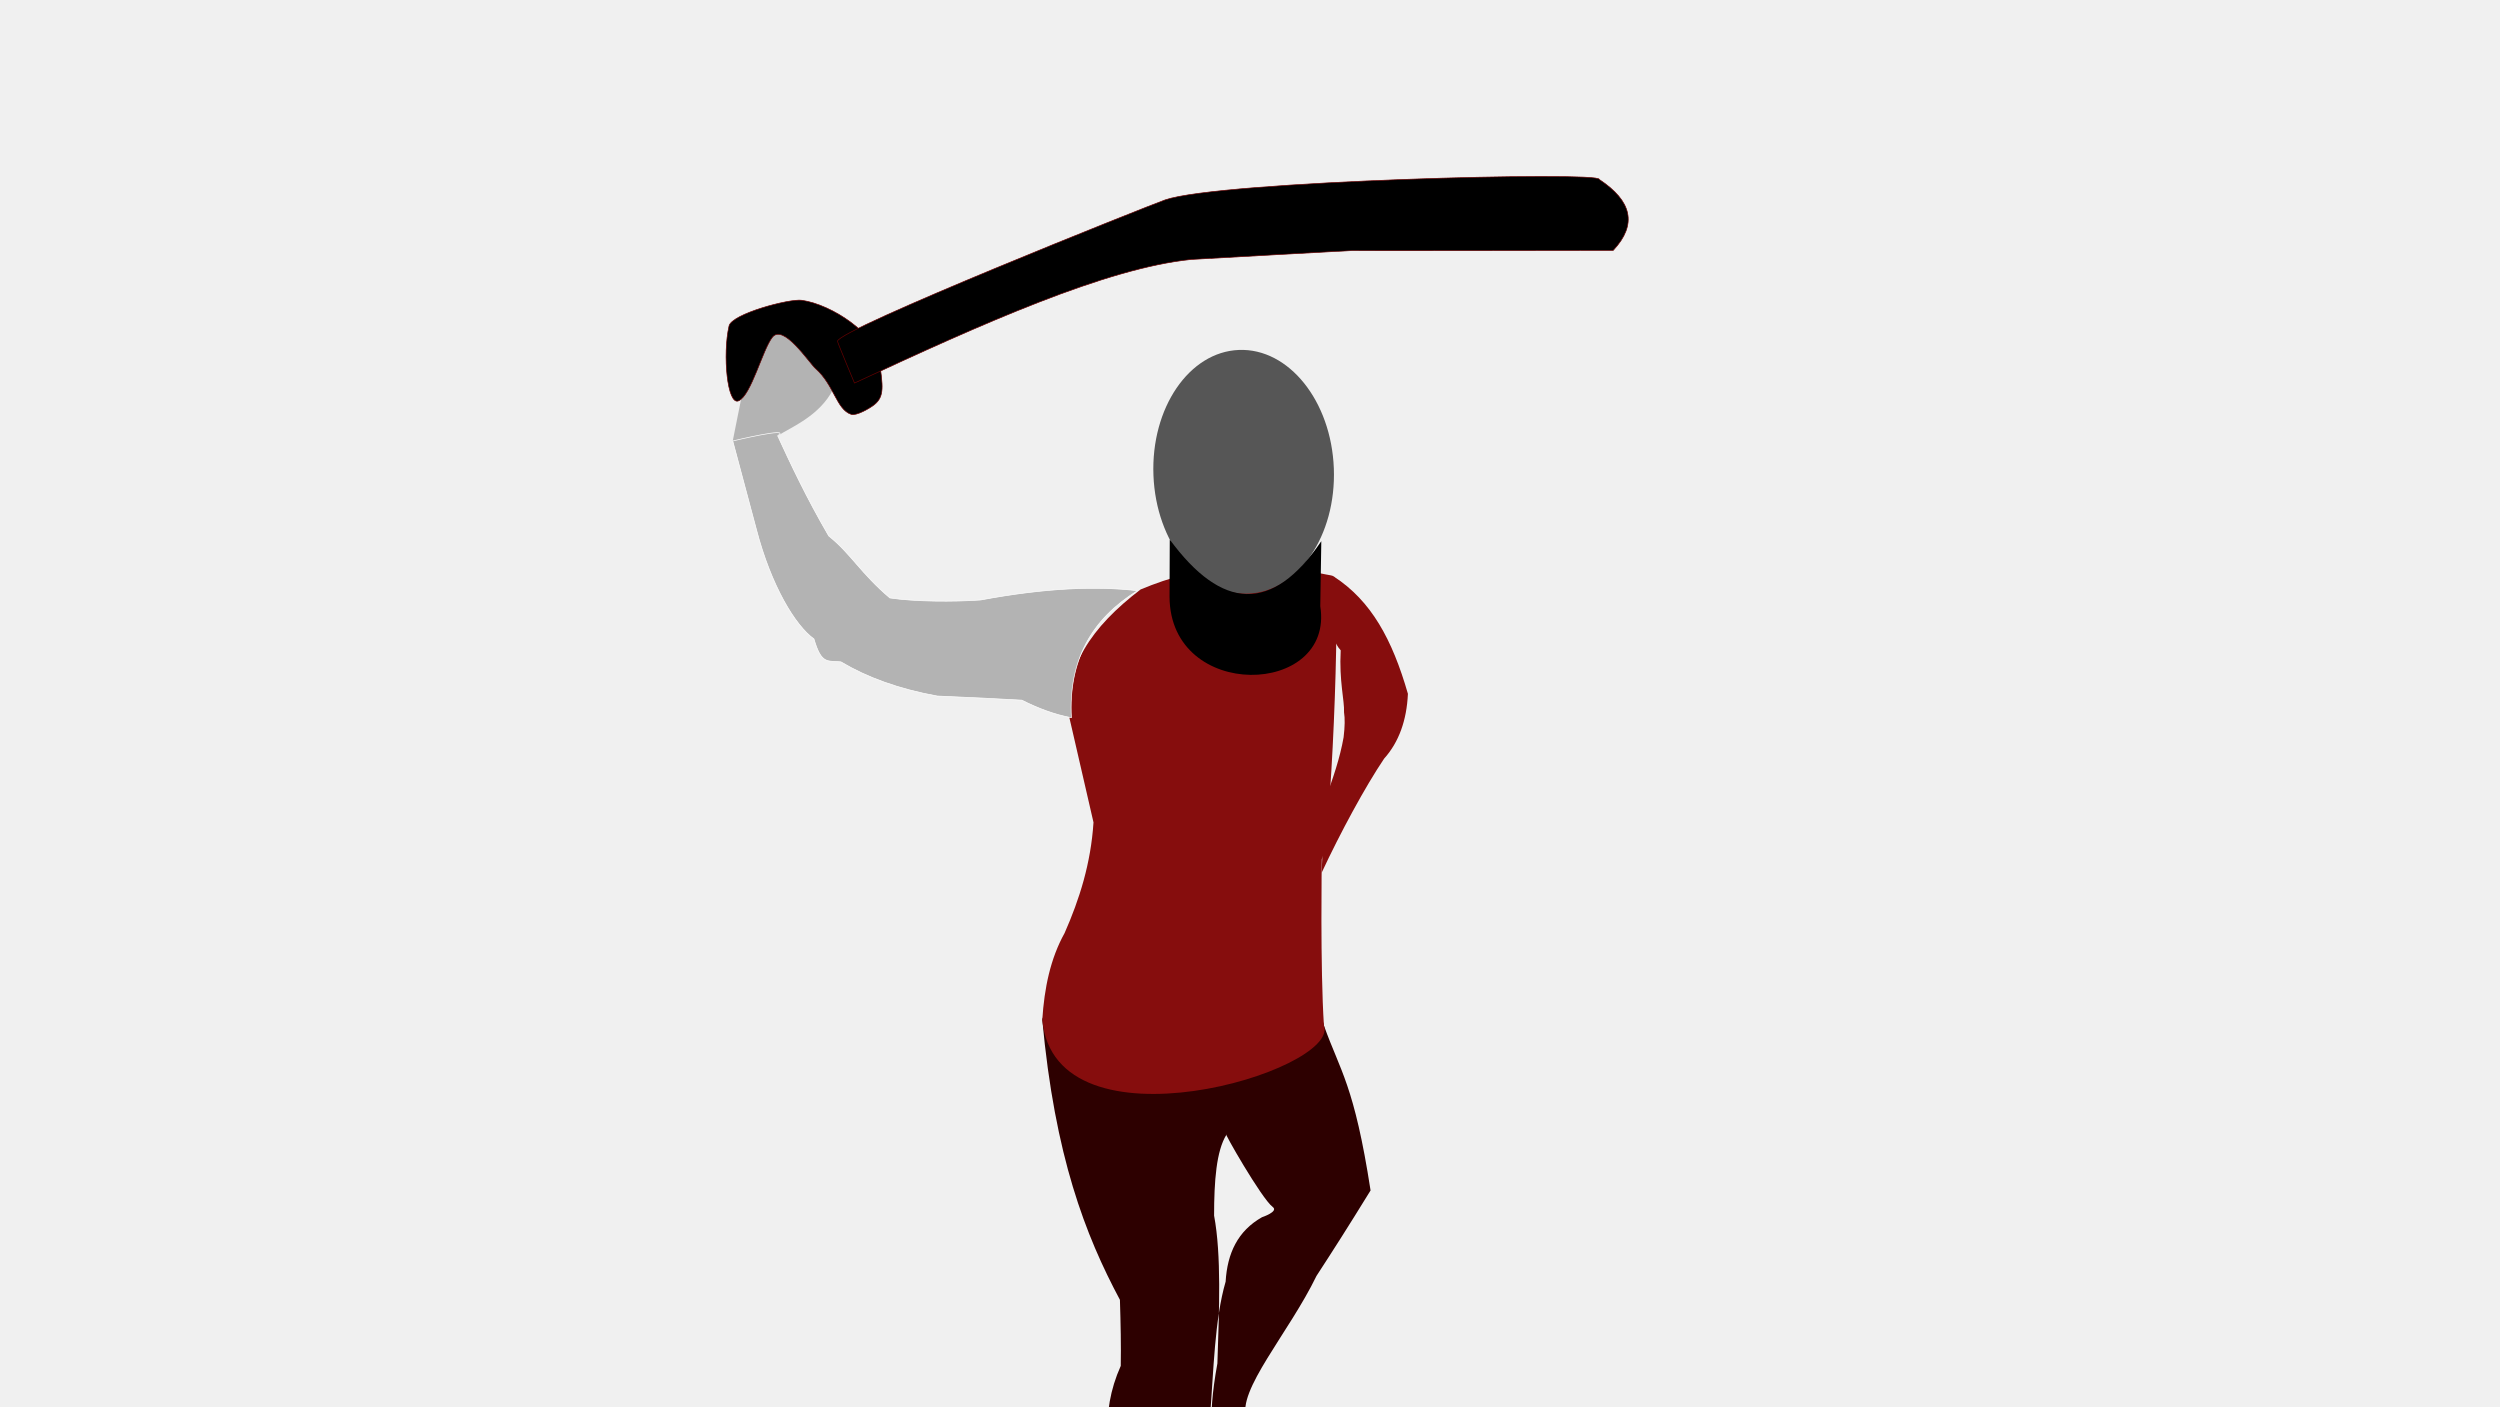
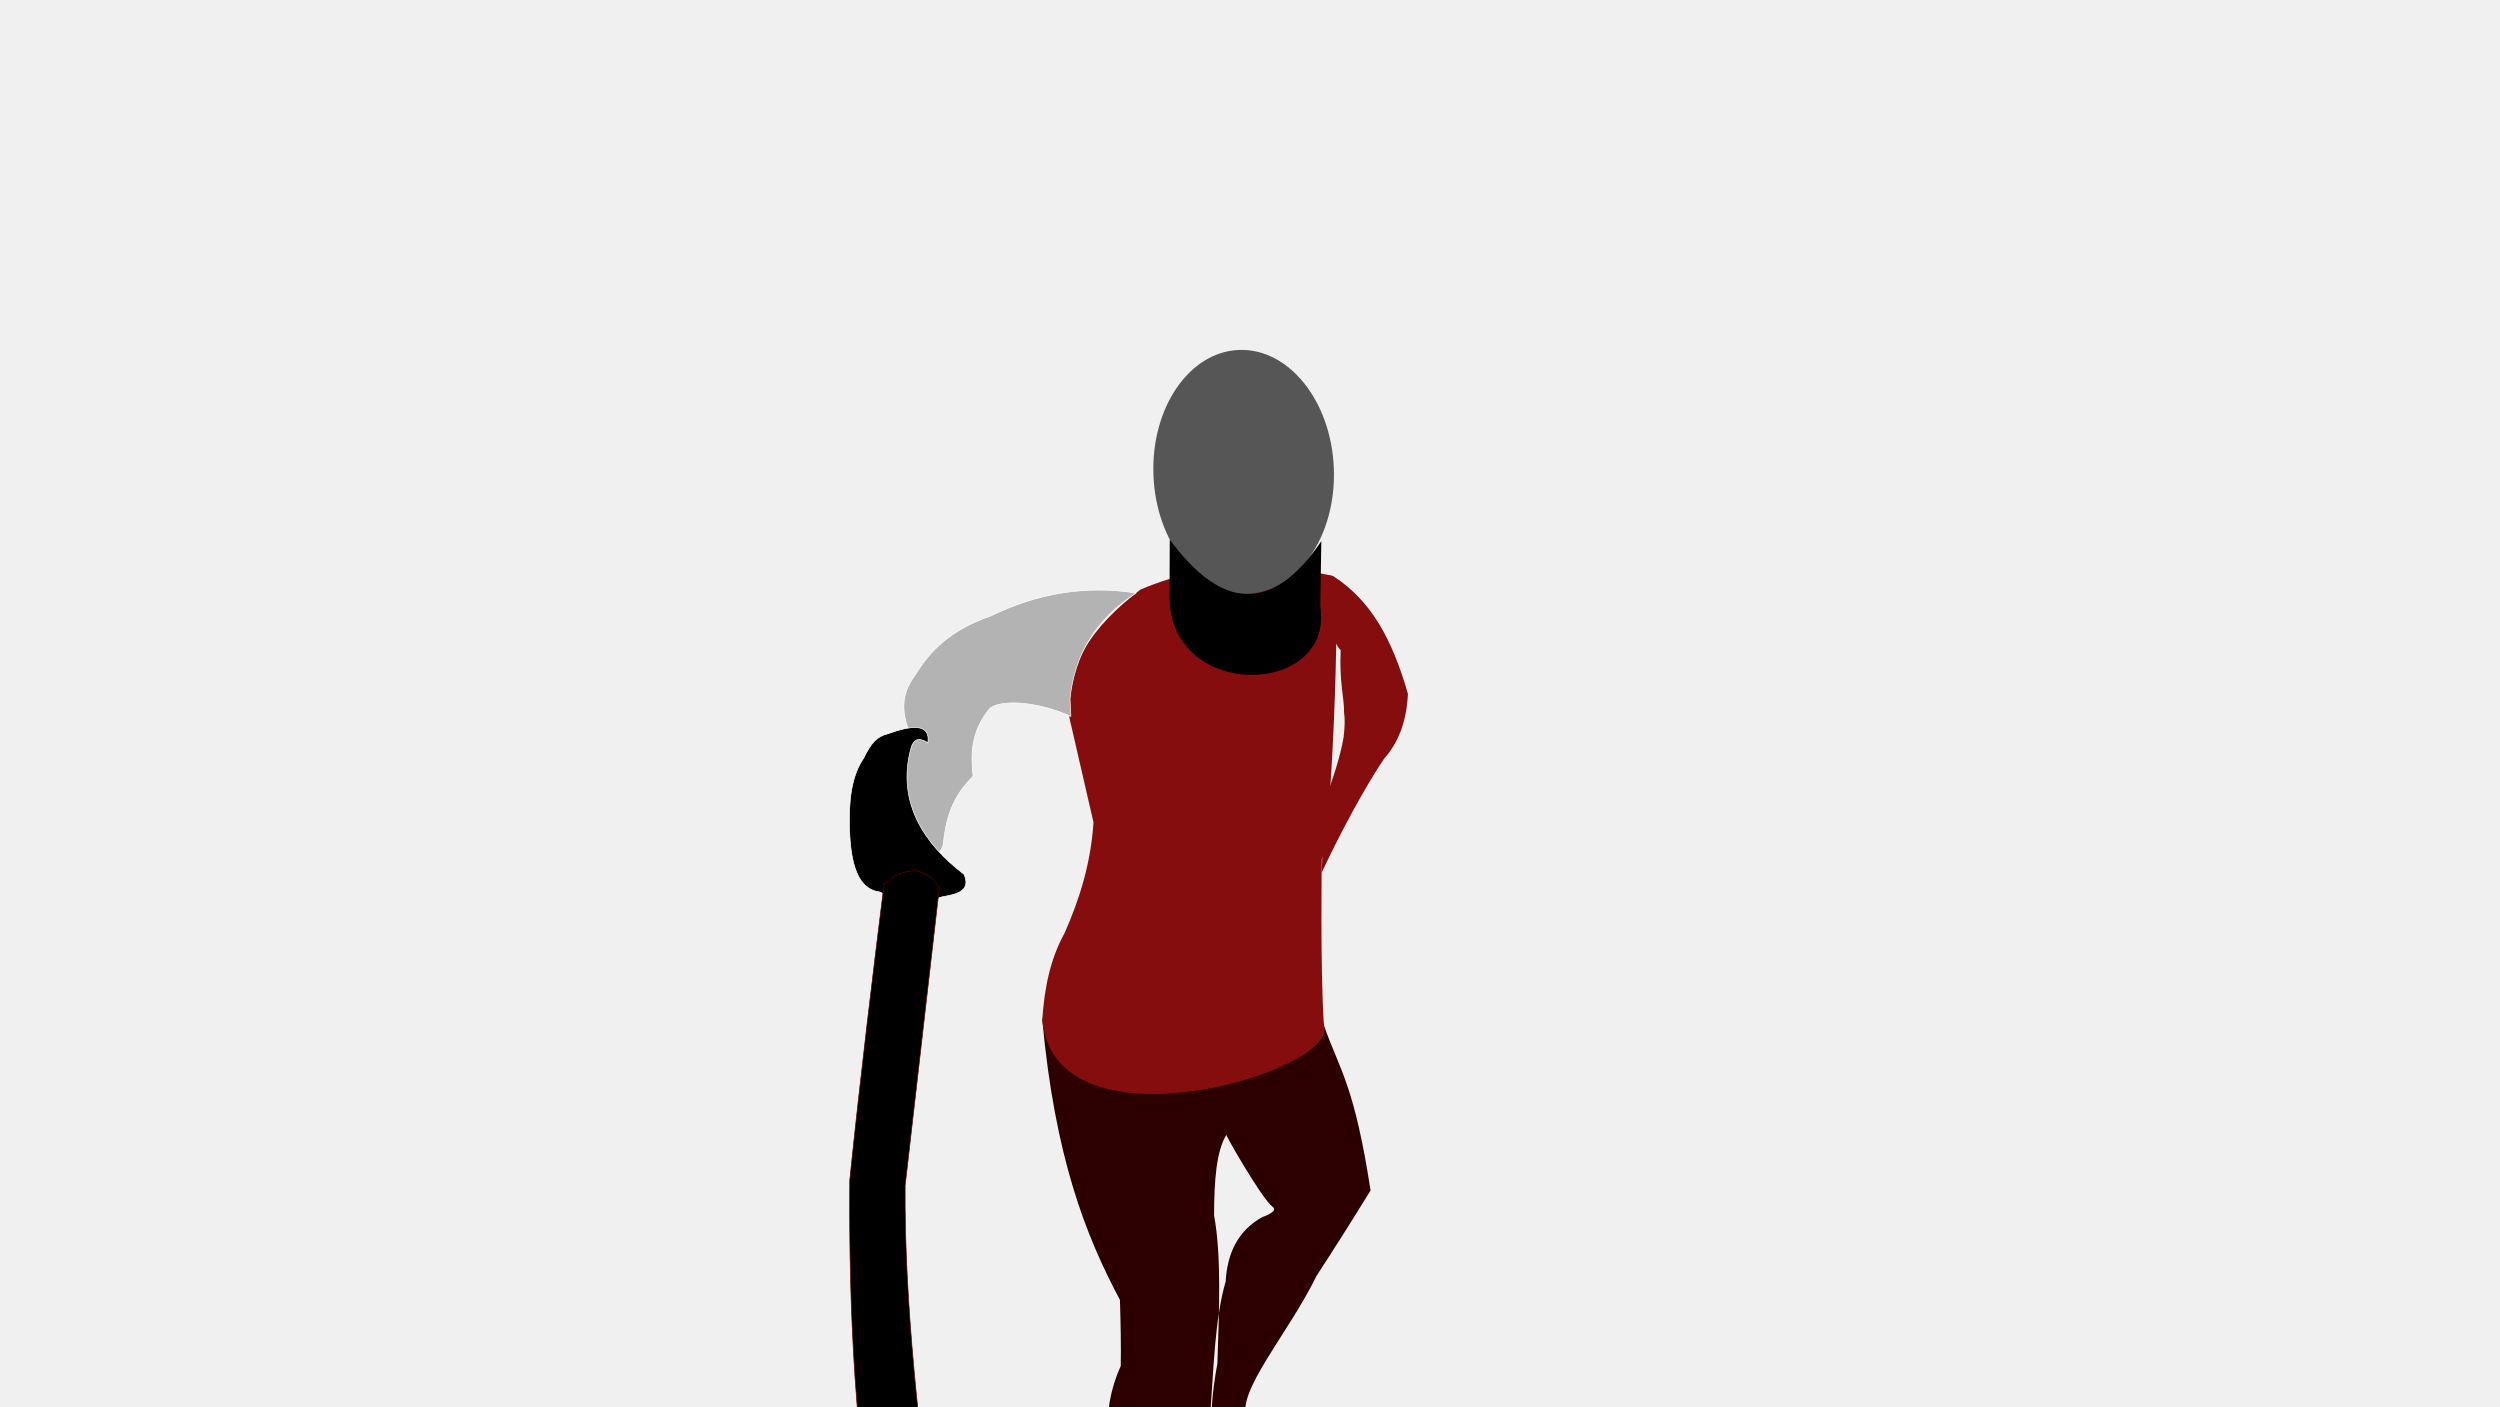
<svg xmlns="http://www.w3.org/2000/svg" width="100%" height="100%" viewBox="0 0 1920 1080" version="1.1" xml:space="preserve" style="fill-rule:evenodd;clip-rule:evenodd;stroke-linejoin:round;stroke-miterlimit:2;">
  <g id="Main" transform="matrix(2.05024,0,0,2.05024,-32.0185,-74.1062)">
    <g id="Static">
      <path id="Pants" d="M511.554,420.323C510.973,411.603 487.281,426.993 466.895,426.162C436.876,424.939 406.496,411.139 406.047,418.157C410.761,469.306 422.151,498.759 435.131,523.045C435.412,532.008 435.582,540.525 435.44,547.797C427.37,565.787 430.277,582.748 435.75,599.468C439.462,611.932 443.175,625.114 446.888,639.69C444.356,657.615 440.168,668.193 434.678,682.737C435.178,698.615 452.664,705.374 466.999,700.024C462.434,673.84 462.006,667.528 467.928,648.972C463.806,627.781 467.575,606.932 473.187,586.163C469.629,579.151 467.582,569.114 471.64,546.869C472.309,526.786 473.179,506.401 470.403,491.486C470.407,478.636 471.233,467.246 475.044,461.164C473.415,459.208 488.216,485.214 492.366,488.265C494.717,489.995 488.348,492.104 488.348,492.104C479.274,497.237 475.351,505.606 474.727,516.231C470.552,530.577 470.274,549.418 468.856,566.98L469.784,583.688C484.017,585.208 498.249,583.834 512.482,580.285C513.597,577.65 511.997,573.764 510.573,572.822C498.099,572.75 487.439,571.616 482.569,567.319C478.714,557.314 498.456,535.366 508.769,514.072C514.901,504.652 520.325,496.186 529.016,482.075C522.931,442.668 517.638,437.365 511.554,420.323Z" style="fill:rgb(45,0,0);" />
      <g id="Arm" transform="matrix(1,0,0,1,-4.64106,4.64106)">
        <path d="M519.966,247.519C533.879,256.586 541.763,270.927 547.649,291.4C547.186,301.373 544.271,309.506 538.738,315.677C531.689,326.127 522.366,343.353 515.317,358.45L516.591,331.116C519.594,323.13 522.249,315.232 523.561,307.67C524.039,303.703 524.085,300.601 523.719,298.324C523.921,293.884 521.847,286.732 522.472,275.111C517.237,269.447 518.863,258.675 519.966,247.519Z" style="fill:rgb(134,13,13);" />
      </g>
      <path id="Torso" d="M442.866,256.957C424.414,271.044 414.082,286.188 416.257,305.224L425.23,344.209C424.243,359.573 419.985,373.011 414.401,385.669C409.048,395.29 406.802,406.373 406.047,418.157C410.761,469.306 517.638,437.365 511.554,420.323C510.117,398.764 510.751,357.932 510.751,357.932C514.068,353.265 517.863,261.495 515.497,252.47C515.265,251.585 513.702,251.704 509.767,250.826C486.855,245.717 464.932,247.703 442.866,256.957Z" style="fill:rgb(134,13,13);" />
      <g id="Head">
        <g id="Mask" transform="matrix(0.998997,-0.0384076,0.0356541,0.927376,-5.79681,23.8535)">
          <ellipse cx="479.775" cy="223.691" rx="33.82" ry="49.215" style="fill:rgb(86,86,86);" />
        </g>
        <path id="Mask-Part" d="M453.798,238.25L453.714,259.752C453.956,299.036 515.551,297.155 510.18,263.233L510.567,238.868C492.171,266.053 473.226,264.695 453.798,238.25Z" />
      </g>
    </g>
-     <g transform="matrix(0.208052,0.978118,-0.978118,0.208052,643.226,-255.372)">
-       <g id="Parries">
-         <g id="Parry-5">
-           <g id="Sabre">
-             <path id="Sabre-Hilt" d="M359.036,403.927C356.836,412.88 354.396,425.498 355.873,435.316L345.897,435.316C348.113,426.349 349.575,414.679 348.33,405.063C352.841,402.789 356.363,403.578 359.036,403.927Z" />
-             <g id="Hand" transform="matrix(0.208052,-0.978118,0.978118,0.208052,119.534,687.787)">
-               <path d="M294.737,196.698C294.737,196.698 316.363,205.129 311.556,194.736C317.184,191.238 327.224,187.23 332.323,177.386C326.309,150.497 301.381,150.182 298.388,169.115C294.649,172.206 299.523,174.609 297.898,180.871L294.737,196.698Z" style="fill:rgb(179,179,179);" />
-             </g>
-             <g id="Sabre-Basket" transform="matrix(0.99999,-0.00437924,0.00437924,0.99999,-1.03993,1.79173)">
-               <path d="M352.409,404.204C349.855,406.08 333.249,412.372 337.571,417.554C341.39,422.132 357.09,429.871 358.127,434.92C359.06,439.464 339.911,437.147 329.959,432.472C325.756,430.498 324.714,408.153 326.349,403.774C330.315,393.149 344.473,379.364 354.778,380.208C364.059,380.968 368.099,381.072 370.328,385.559C371.387,387.691 373.022,393.096 372.044,394.764C369.068,399.842 359.953,398.661 352.409,404.204Z" style="stroke:rgb(102,0,0);stroke-width:0.25px;stroke-linecap:round;stroke-miterlimit:1.5;" />
-             </g>
-             <path id="Sabre-Blade" d="M372.024,102.977C364.329,91.982 355.378,92.302 344.914,102.59C342.179,100.742 315.846,241.908 318.612,263.267C319.433,269.608 340.611,393.289 344.869,394.267C345.341,394.375 361.507,391.304 361.507,391.304C349.72,340.081 338.972,290.17 342.471,258.222C342.471,258.222 351.654,198.787 351.762,198.669C351.871,198.55 372.024,102.977 372.024,102.977Z" style="stroke:rgb(102,0,0);stroke-width:0.25px;stroke-linecap:round;stroke-miterlimit:1.5;" />
+     <g id="Parries">
+       <g id="Parry-2">
+         <g id="Weapon-Arm" transform="matrix(1,0,0,1,2.00629,0.41093)">
+           <path d="M439.169,257.885C420.111,254.856 402.012,258.054 384.714,266.466C369.715,271.673 361.973,279.518 356.662,288.248C349.705,297.161 352.026,305.301 355.672,313.33L343.46,323.891L337.52,330.822C333.232,348.202 338.837,357.337 350.391,361.515C359.299,361.595 365.026,357.475 366.893,352.274C367.871,342.645 370.095,334.4 378.114,326.532C377.177,318.061 377.374,309.59 384.384,301.119C388.405,297.717 402.014,298.347 414.747,304.09L414.417,297.489C416.119,280.795 424.266,267.539 439.169,257.885Z" style="fill:rgb(179,179,179);stroke:white;stroke-width:0.25px;stroke-linecap:round;stroke-miterlimit:1.5;" />
+         </g>
+         <g id="Sabre" transform="matrix(0.814498,-0.0103951,0.0103951,0.814498,71.4929,62.5023)">
+           <g id="Sabre-Basket" transform="matrix(1,0,0,1,2.00629,0.41093)">
+             <path d="M352.128,313.416C347.601,310.348 345.458,312.047 344.313,315.74C337.361,340.205 349.558,359.716 367.969,374.036C371.006,381.25 365.386,383.175 358.253,384.175C346.555,387.471 337.211,385.668 328.894,381.64C318.936,380.186 315.964,368.457 315.587,352.914C315.318,340.046 316.626,328.323 322.557,319.964C326.043,313.115 328.576,310.197 333.752,308.981C344.751,305.174 353.525,304.265 352.128,313.416Z" style="stroke:white;stroke-width:0.31px;stroke-linecap:round;stroke-miterlimit:1.5;" />
          </g>
-           <g id="Weapon-Arm" transform="matrix(0.208052,-0.978118,0.978118,0.208052,119.534,687.787)">
-             <path d="M446.344,252.777C430.911,251 411.968,251.699 387.558,256.258C377.33,256.99 362.773,256.874 353.601,255.494C342.713,246.282 338.947,238.845 330.705,232.279C322.197,217.657 316.363,205.129 311.556,194.736C317.184,191.238 294.737,196.698 294.737,196.698L303.632,229.959C309.098,250.844 318.107,265.807 325.157,270.85C327.992,280.637 330.306,278.88 335.253,279.426C344.959,285.236 356.856,289.585 371.314,292.226C383.548,292.742 394.094,293.258 403.028,293.773C409.216,296.904 415.404,299.198 421.592,300.348C420.431,279.113 429.024,263.452 446.344,252.777Z" style="fill:rgb(179,179,179);stroke:white;stroke-width:0.25px;stroke-linecap:round;stroke-miterlimit:1.5;" />
+           <g id="Sabre-Blade" transform="matrix(1,0,0,1,2.00629,0.41093)">
+             <path d="M356.54,380.017L339.048,516.98C338.023,568.847 343.696,630.563 352.249,696.516C352.13,722.644 327.326,725.843 325.517,701.137C314.306,635.136 312.445,573.81 313.636,514.009C319.298,465.11 325.641,418.289 331.127,378.367C335.312,373.979 340.352,372.159 345.979,372.096C350.54,373.175 354.141,375.695 356.54,380.017Z" style="stroke:rgb(102,0,0);stroke-width:0.31px;stroke-linecap:round;stroke-miterlimit:1.5;" />
          </g>
        </g>
      </g>
    </g>
  </g>
</svg>
